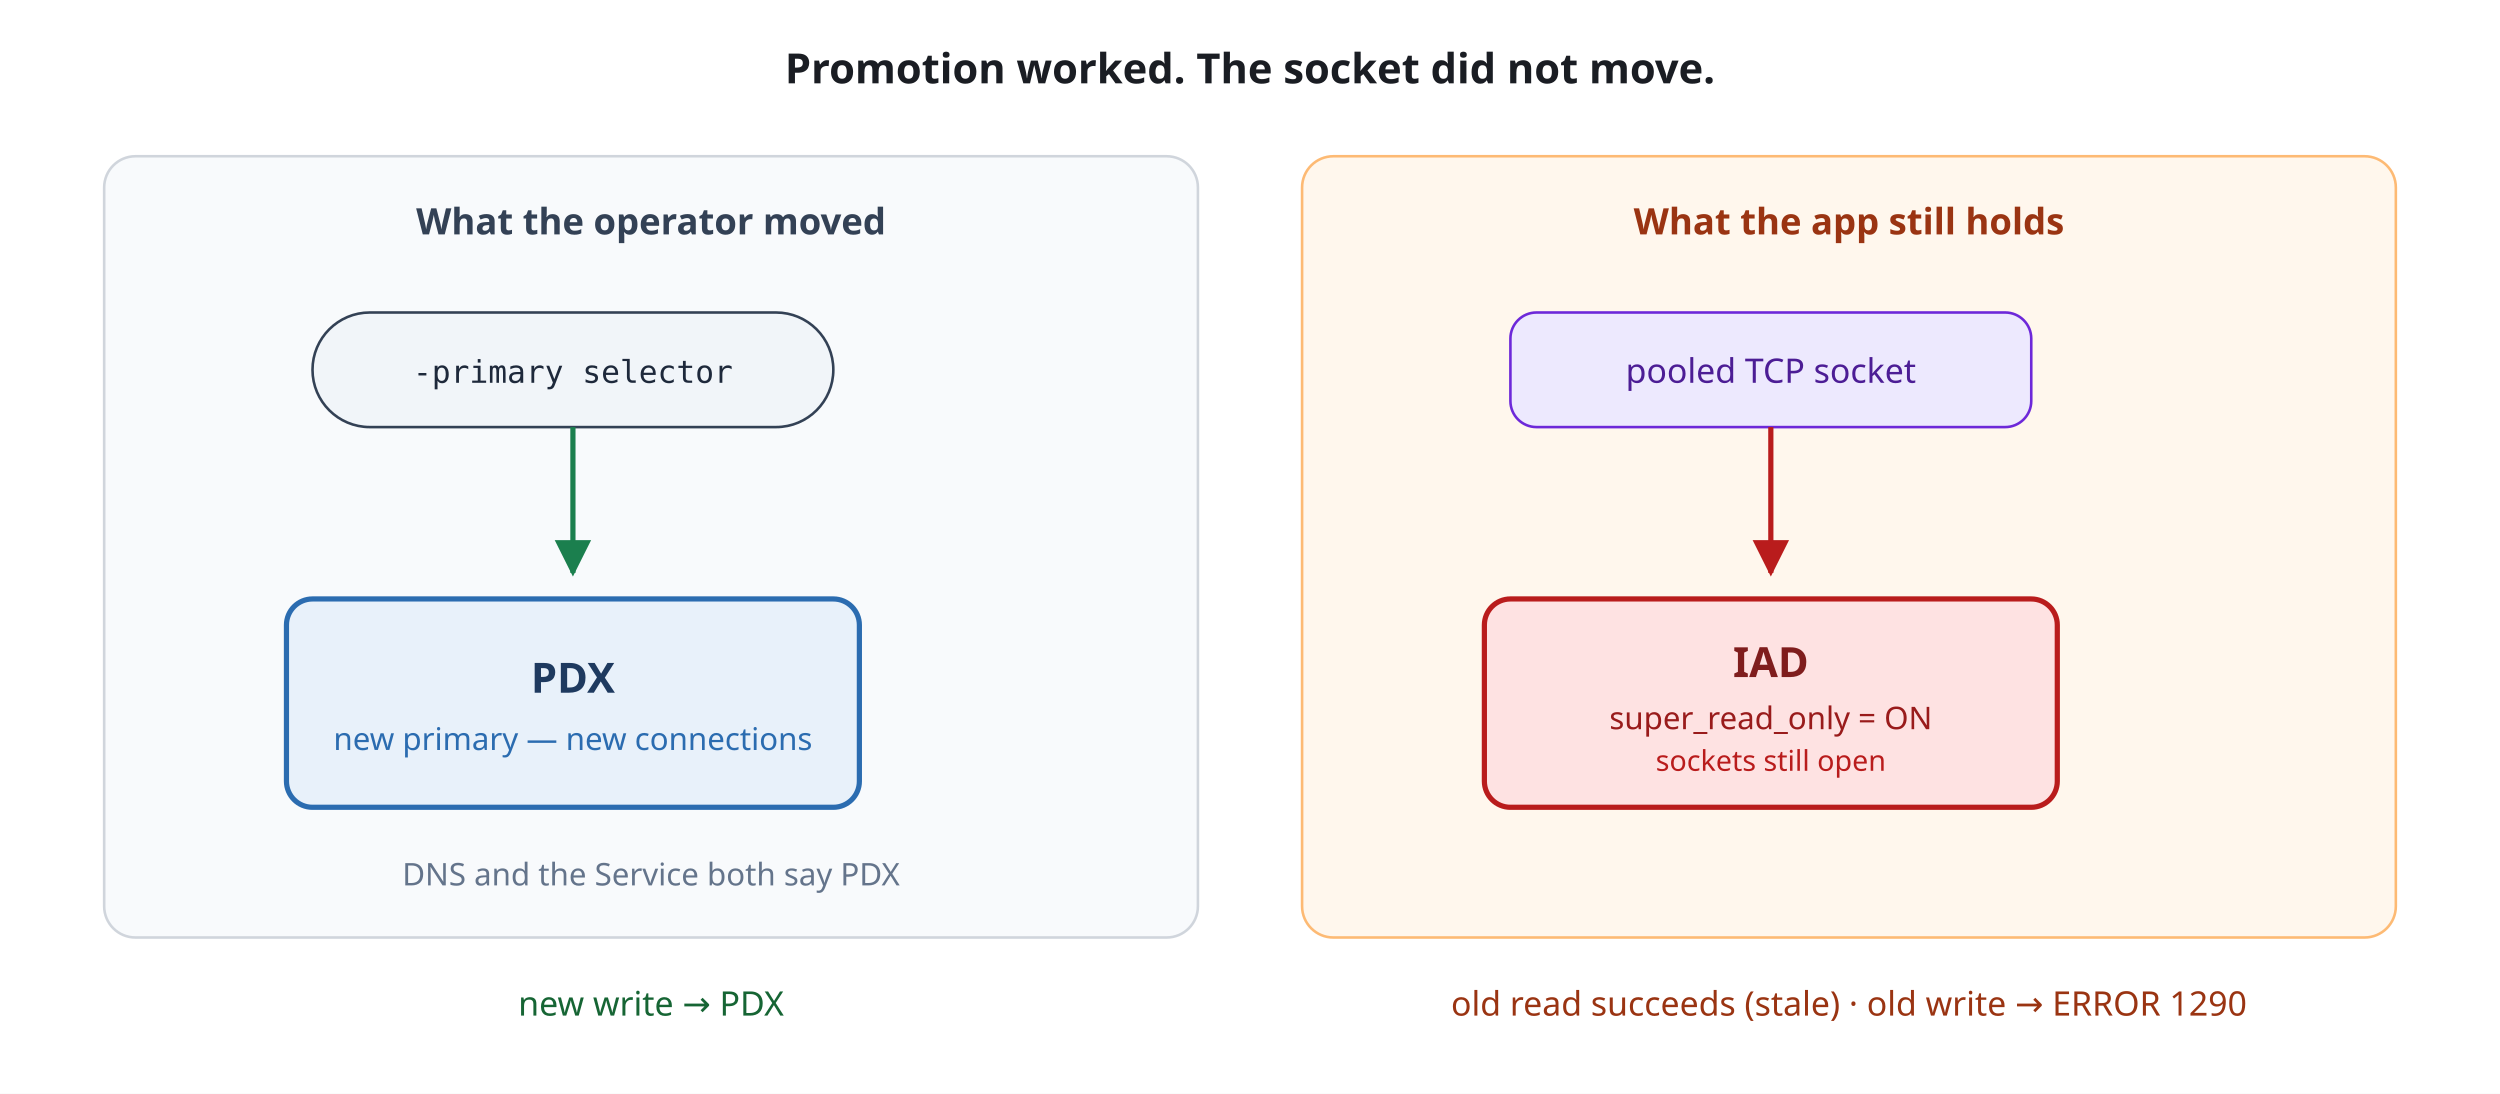
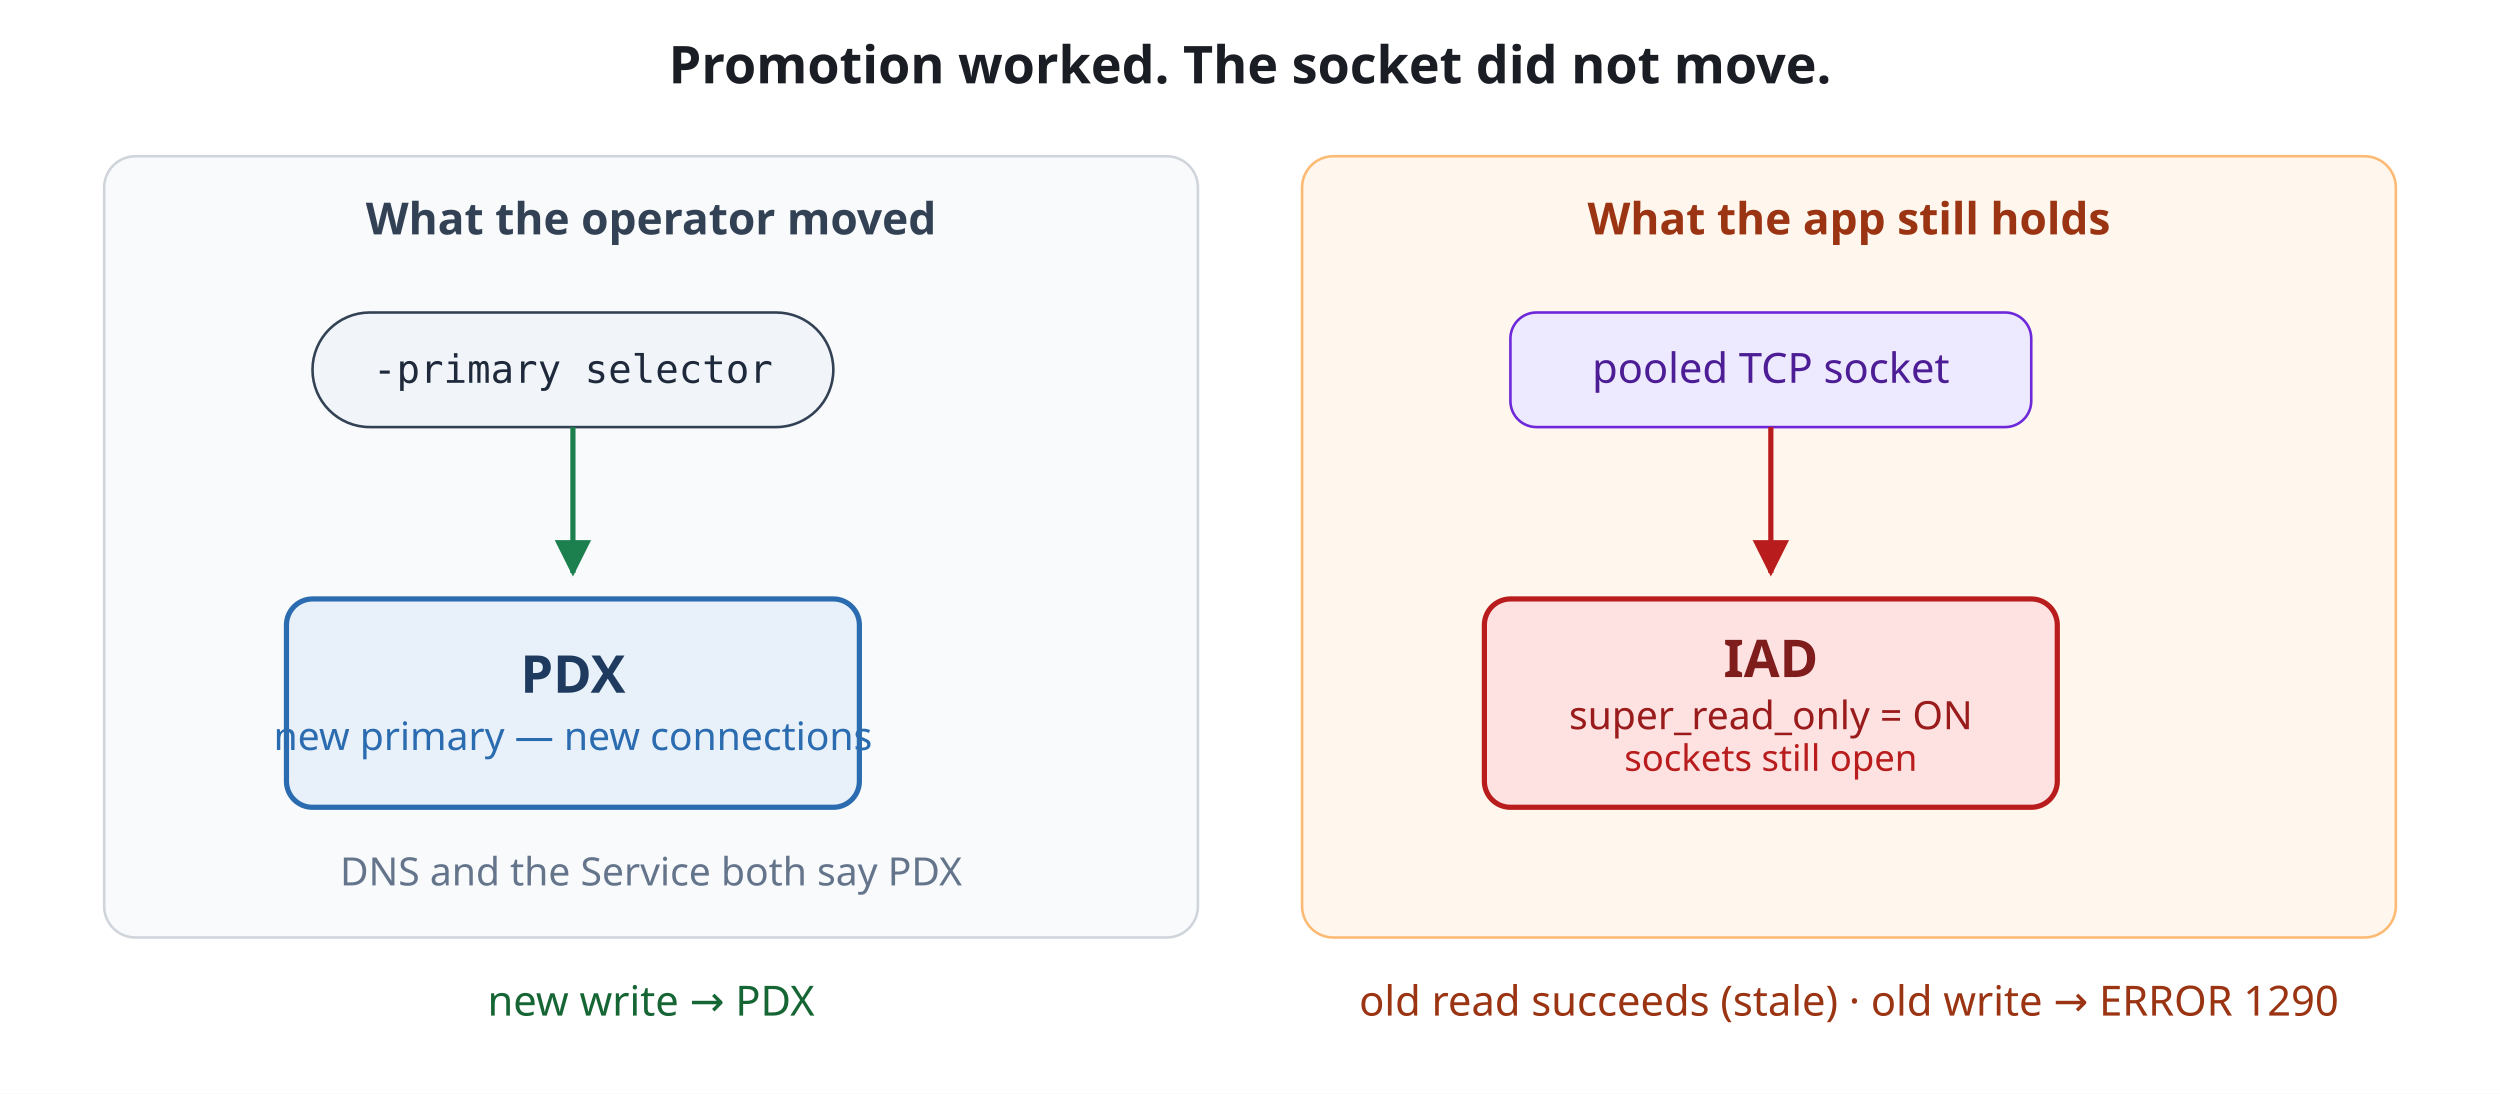
<svg xmlns="http://www.w3.org/2000/svg" viewBox="0 0 960 420" width="960" height="420" role="img">
  <rect width="960" height="420" fill="#ffffff" />
-   <text x="480" y="32" text-anchor="middle" font-family="ui-sans-serif, system-ui, sans-serif" font-size="16" font-weight="600" fill="#1a1d23">Promotion worked. The socket did not move.</text>
+   <text x="480" y="32" text-anchor="middle" font-family="ui-sans-serif, system-ui, sans-serif" font-size="20" font-weight="600" fill="#1a1d23">Promotion worked. The socket did not move.</text>
  <rect x="40" y="60" width="420" height="300" rx="12" fill="#f8fafc" stroke="#d0d5dc" />
-   <text x="250" y="90" text-anchor="middle" font-family="ui-sans-serif, system-ui, sans-serif" font-size="14" font-weight="600" fill="#334155">What the operator moved</text>
+   <text x="250" y="90" text-anchor="middle" font-family="ui-sans-serif, system-ui, sans-serif" font-size="17" font-weight="600" fill="#334155">What the operator moved</text>
  <rect x="120" y="120" width="200" height="44" rx="22" fill="#f1f5f9" stroke="#334155" />
-   <text x="220" y="147" text-anchor="middle" font-family="ui-monospace, monospace" font-size="12" fill="#1e293b">-primary selector</text>
+   <text x="220" y="147" text-anchor="middle" font-family="ui-monospace, monospace" font-size="15" fill="#1e293b">-primary selector</text>
  <line x1="220" y1="164" x2="220" y2="220" stroke="#1b7f4e" stroke-width="2" marker-end="url(#g)" />
  <rect x="110" y="230" width="220" height="80" rx="10" fill="#e8f1fa" stroke="#2b6cb0" stroke-width="2" />
-   <text x="220" y="266" text-anchor="middle" font-family="ui-sans-serif, system-ui, sans-serif" font-size="16" font-weight="700" fill="#1e3a5f">PDX</text>
-   <text x="220" y="288" text-anchor="middle" font-family="ui-sans-serif, system-ui, sans-serif" font-size="12" fill="#2b6cb0">new primary — new connections</text>
-   <text x="250" y="340" text-anchor="middle" font-family="ui-sans-serif, system-ui, sans-serif" font-size="12" fill="#64748b">DNS and the Service both say PDX</text>
+   <text x="220" y="266" text-anchor="middle" font-family="ui-sans-serif, system-ui, sans-serif" font-size="20" font-weight="700" fill="#1e3a5f">PDX</text>
+   <text x="220" y="288" text-anchor="middle" font-family="ui-sans-serif, system-ui, sans-serif" font-size="15" fill="#2b6cb0">new primary — new connections</text>
+   <text x="250" y="340" text-anchor="middle" font-family="ui-sans-serif, system-ui, sans-serif" font-size="15" fill="#64748b">DNS and the Service both say PDX</text>
  <rect x="500" y="60" width="420" height="300" rx="12" fill="#fff7ed" stroke="#fdba74" />
-   <text x="710" y="90" text-anchor="middle" font-family="ui-sans-serif, system-ui, sans-serif" font-size="14" font-weight="600" fill="#9a3412">What the app still holds</text>
+   <text x="710" y="90" text-anchor="middle" font-family="ui-sans-serif, system-ui, sans-serif" font-size="17" font-weight="600" fill="#9a3412">What the app still holds</text>
  <rect x="580" y="120" width="200" height="44" rx="10" fill="#ede9fe" stroke="#6d28d9" />
-   <text x="680" y="147" text-anchor="middle" font-family="ui-sans-serif, system-ui, sans-serif" font-size="13" fill="#4c1d95">pooled TCP socket</text>
+   <text x="680" y="147" text-anchor="middle" font-family="ui-sans-serif, system-ui, sans-serif" font-size="16" fill="#4c1d95">pooled TCP socket</text>
  <line x1="680" y1="164" x2="680" y2="220" stroke="#b91c1c" stroke-width="2" marker-end="url(#r)" />
  <rect x="570" y="230" width="220" height="80" rx="10" fill="#fee2e2" stroke="#b91c1c" stroke-width="2" />
-   <text x="680" y="260" text-anchor="middle" font-family="ui-sans-serif, system-ui, sans-serif" font-size="16" font-weight="700" fill="#7f1d1d">IAD</text>
-   <text x="680" y="280" text-anchor="middle" font-family="ui-sans-serif, system-ui, sans-serif" font-size="12" fill="#991b1b">super_read_only = ON</text>
-   <text x="680" y="296" text-anchor="middle" font-family="ui-sans-serif, system-ui, sans-serif" font-size="11" fill="#b91c1c">sockets still open</text>
-   <text x="250" y="390" text-anchor="middle" font-family="ui-sans-serif, system-ui, sans-serif" font-size="13" fill="#166534">new write → PDX</text>
-   <text x="710" y="390" text-anchor="middle" font-family="ui-sans-serif, system-ui, sans-serif" font-size="13" fill="#9a3412">old read succeeds (stale)  ·  old write → ERROR 1290</text>
+   <text x="680" y="260" text-anchor="middle" font-family="ui-sans-serif, system-ui, sans-serif" font-size="20" font-weight="700" fill="#7f1d1d">IAD</text>
+   <text x="680" y="280" text-anchor="middle" font-family="ui-sans-serif, system-ui, sans-serif" font-size="15" fill="#991b1b">super_read_only = ON</text>
+   <text x="680" y="296" text-anchor="middle" font-family="ui-sans-serif, system-ui, sans-serif" font-size="14" fill="#b91c1c">sockets still open</text>
+   <text x="250" y="390" text-anchor="middle" font-family="ui-sans-serif, system-ui, sans-serif" font-size="16" fill="#166534">new write → PDX</text>
+   <text x="710" y="390" text-anchor="middle" font-family="ui-sans-serif, system-ui, sans-serif" font-size="16" fill="#9a3412">old read succeeds (stale)  ·  old write → ERROR 1290</text>
  <defs>
    <marker id="g" viewBox="0 0 10 10" refX="9" refY="5" markerWidth="7" markerHeight="7" orient="auto-start-reverse">
      <path d="M 0 0 L 10 5 L 0 10 z" fill="#1b7f4e" />
    </marker>
    <marker id="r" viewBox="0 0 10 10" refX="9" refY="5" markerWidth="7" markerHeight="7" orient="auto-start-reverse">
      <path d="M 0 0 L 10 5 L 0 10 z" fill="#b91c1c" />
    </marker>
  </defs>
</svg>
